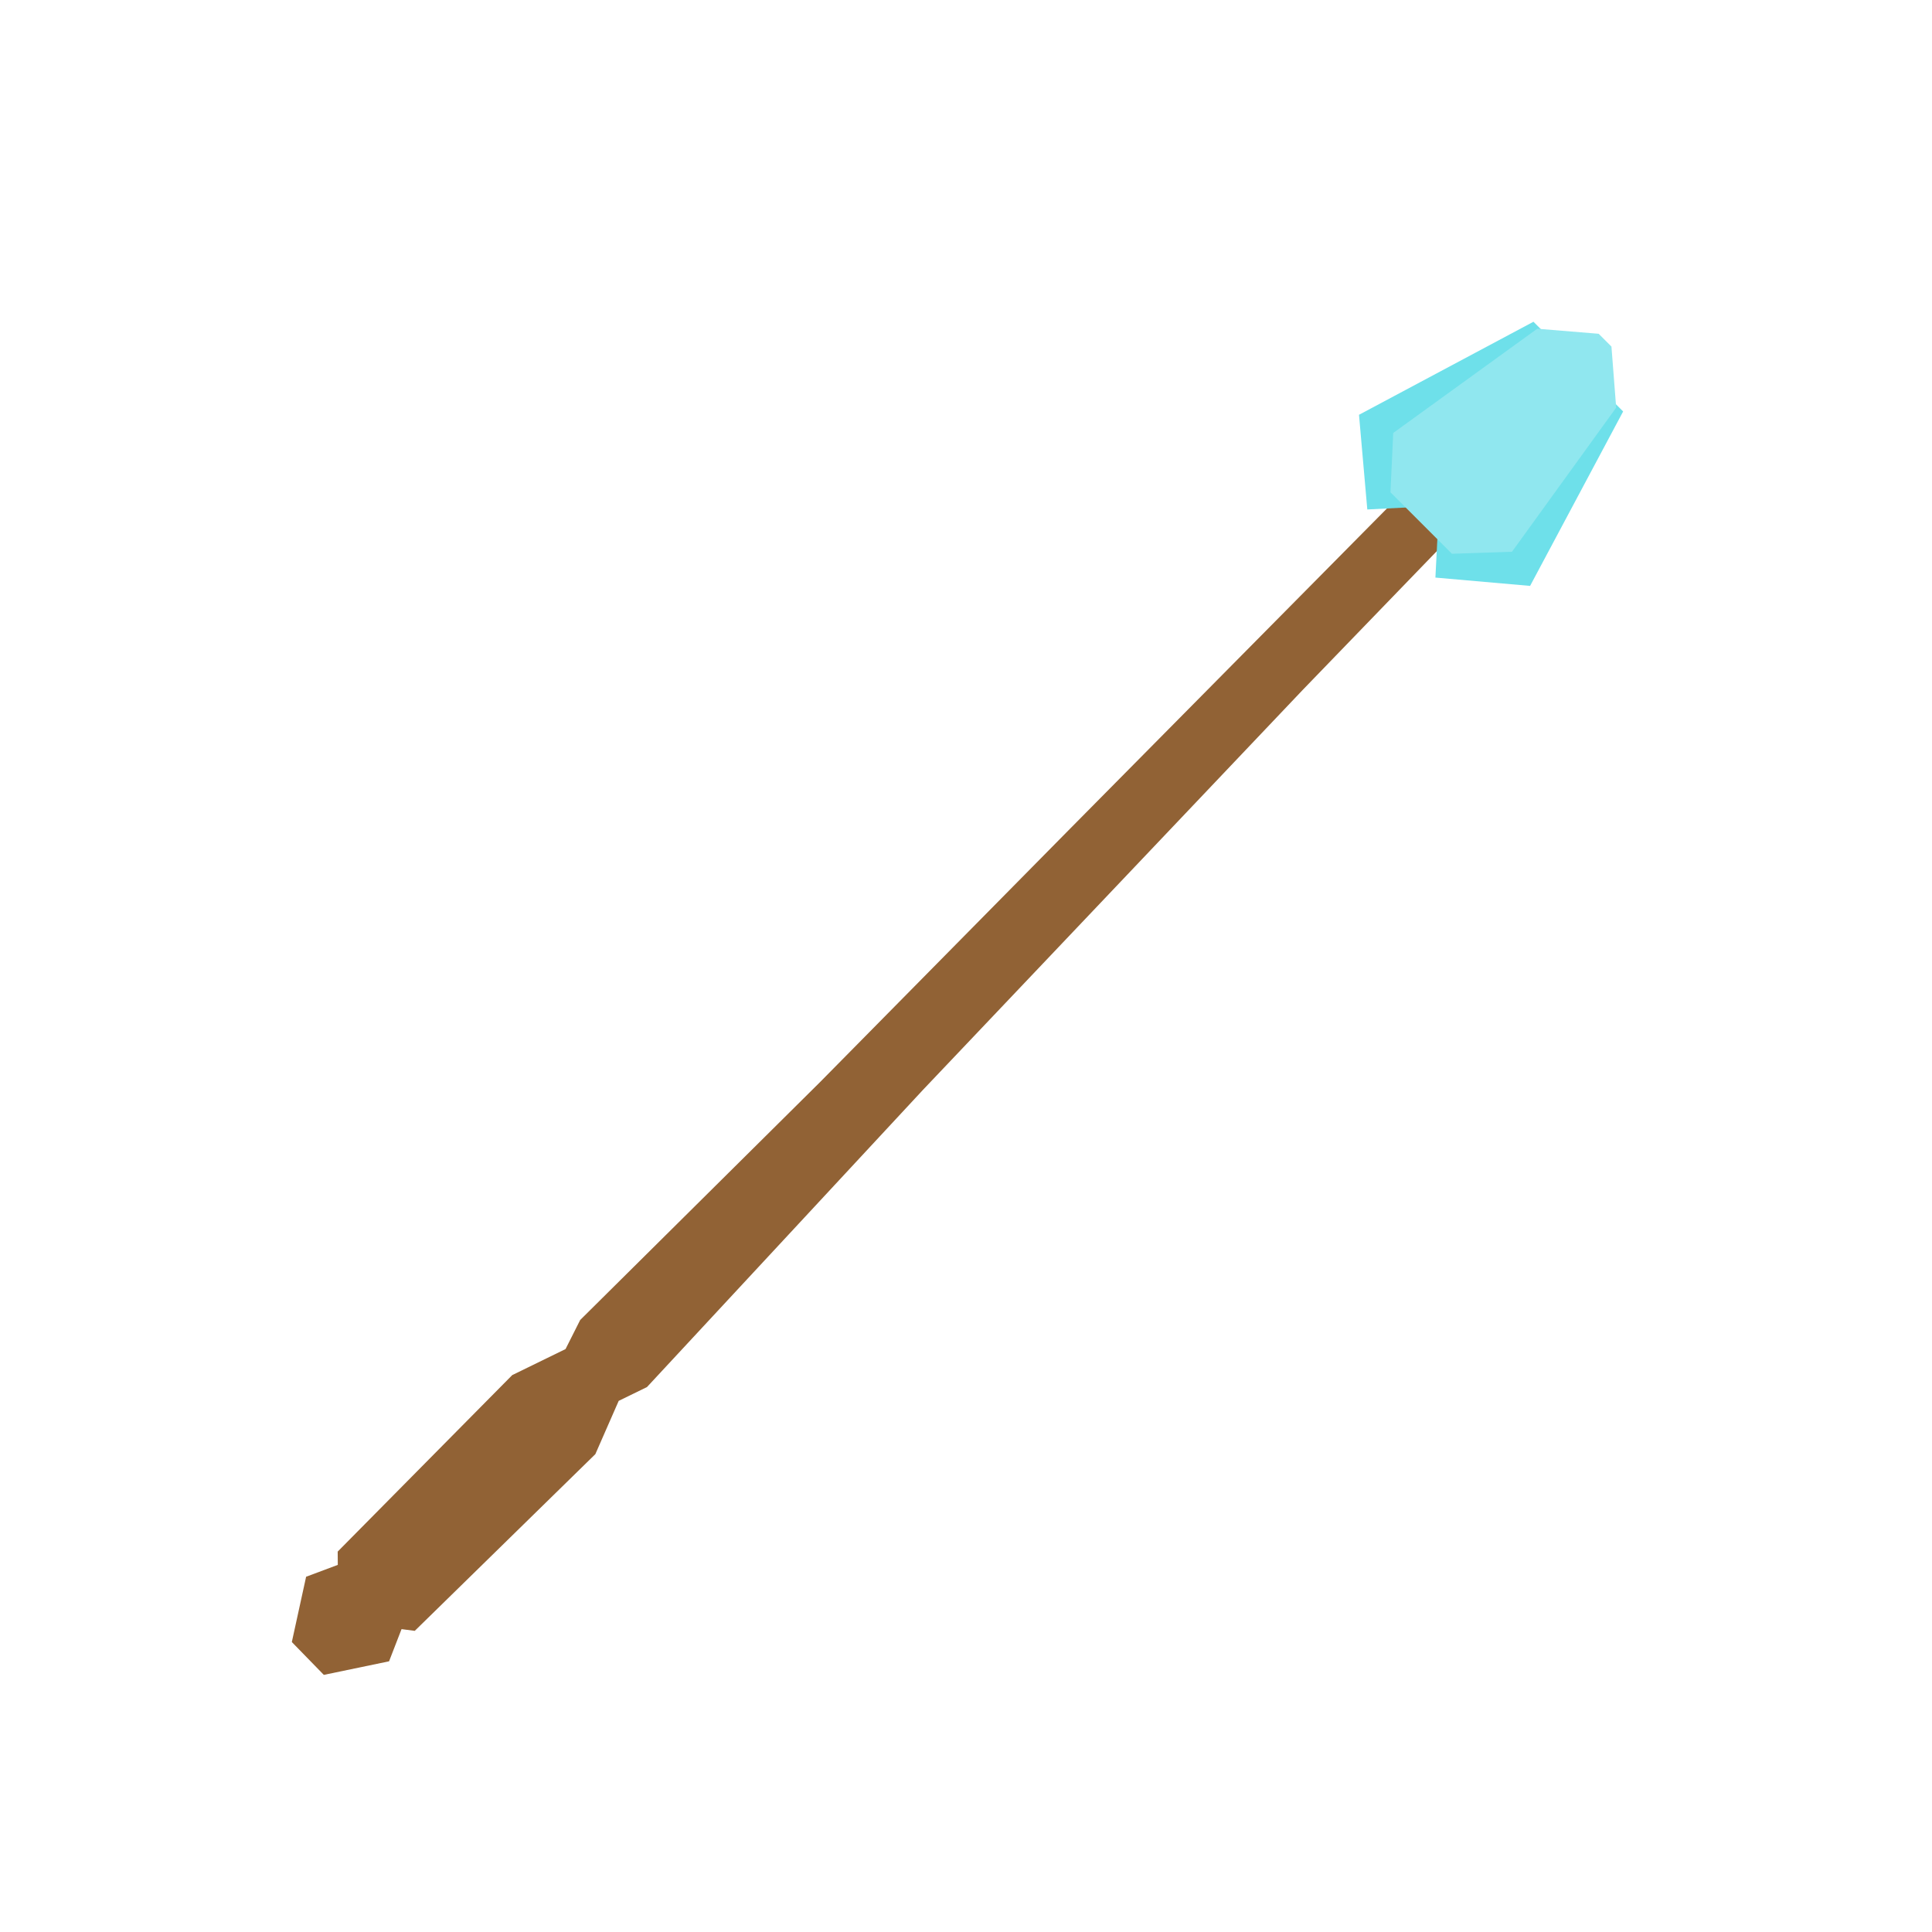
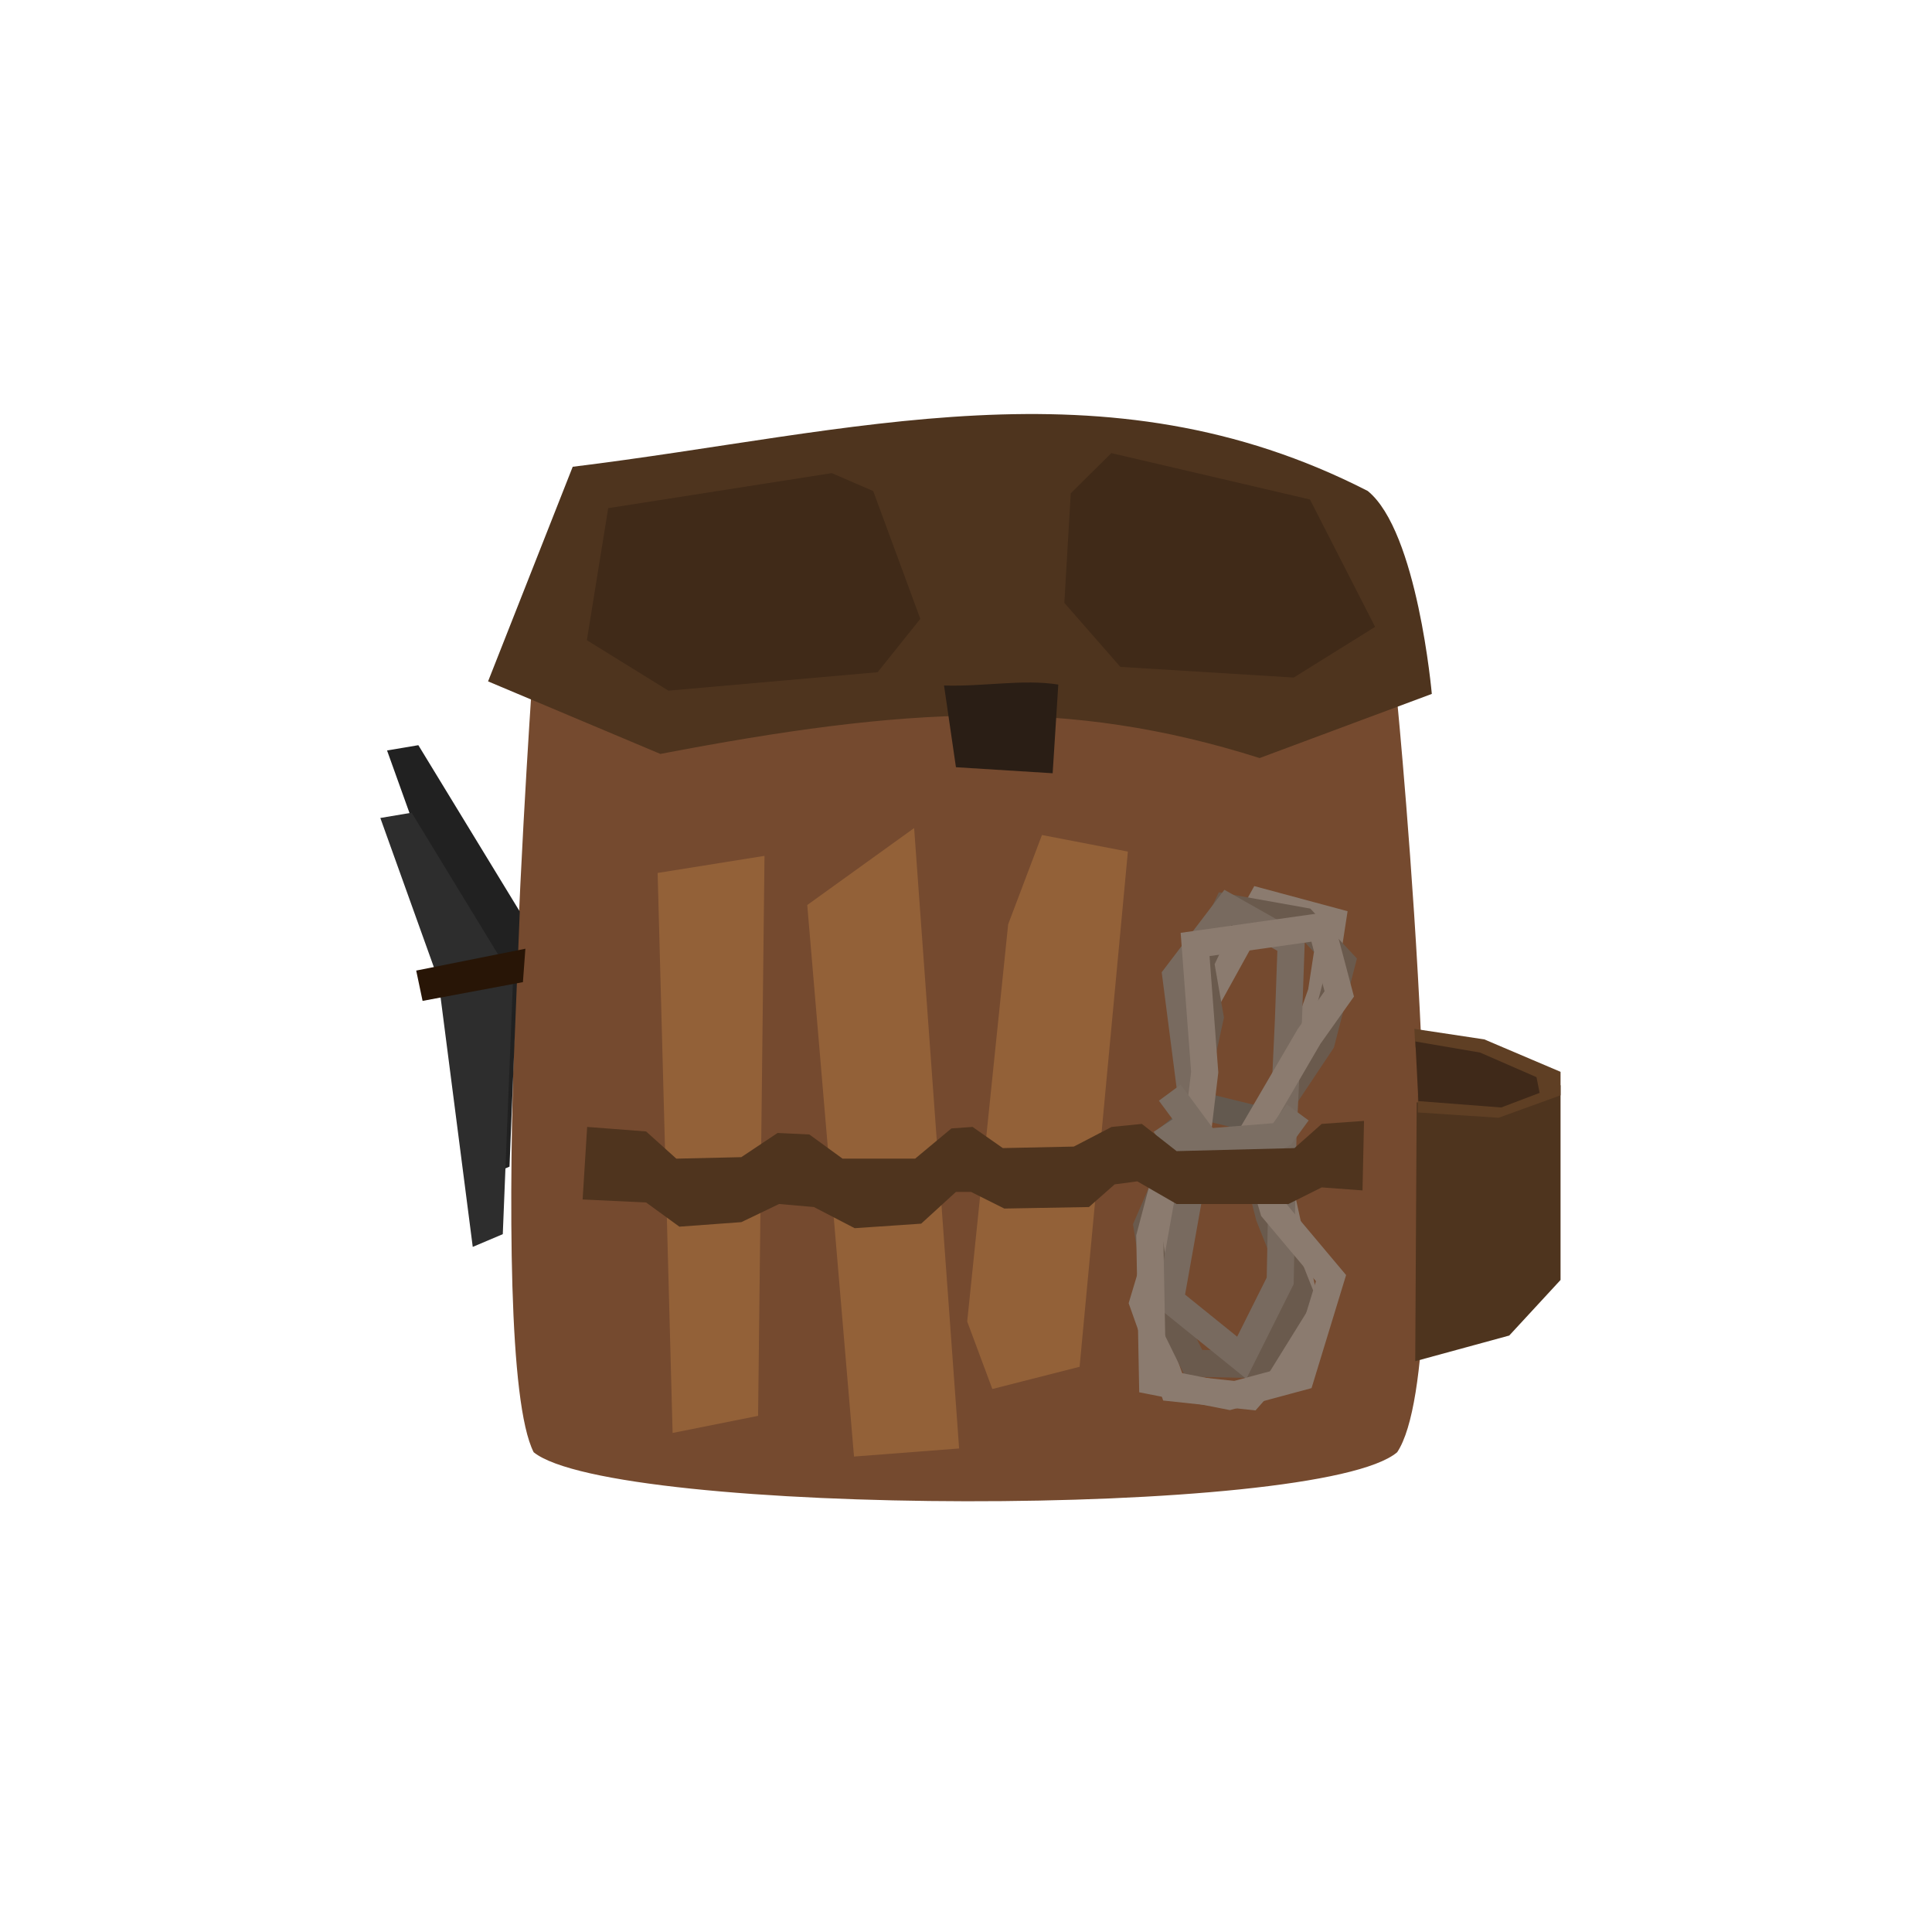
<svg xmlns="http://www.w3.org/2000/svg" width="500" height="500" viewBox="0 0 132.292 132.292" version="1.1" id="svg1" xml:space="preserve">
  <defs id="defs1" />
  <g id="layer1" style="display:none">
    <path style="fill:#979797;fill-opacity:1;stroke:none;stroke-width:0.646;stroke-linejoin:miter;stroke-miterlimit:5;stroke-dasharray:none;stroke-opacity:0.901" d="m 40.471,81.037 c 0,0 67.863,-62.656 68.967,-62.896 3.935,-0.854 6.736,-2.563 6.736,-2.563 2.383,3.806 -1.184,18.763 -5.448,22.138 -64.021,50.677 -63.191,51.769 -63.191,51.769 z" id="path2" />
    <path style="fill:#000000;fill-opacity:1;stroke:#000000;stroke-width:0.646;stroke-linejoin:round;stroke-miterlimit:5;stroke-opacity:1" d="m 37.136,79.447 c 0,0 0.258,3.487 -1.55,5.554 -1.808,2.067 -15.899,11.741 -20.019,22.926 -0.904,2.454 5.812,4.521 7.362,5.554 1.55,1.033 4.004,-2.196 4.004,-3.1 0,-0.904 0.387,-3.487 3.487,-3.616 3.1,-0.129 0.402,-3.487 3.875,-4.133 2.989,-0.556 0.775,-4.004 3.487,-4.391 2.712,-0.387 0.129,-3.746 3.1,-4.262 2.971,-0.517 4.779,0.646 5.554,0.775 0.775,0.129 3.616,-1.679 3.229,-2.325 -0.387,-0.646 -11.883,-16.597 -12.528,-12.98 z" id="path1" />
  </g>
  <g id="g19" style="display:none">
    <path style="fill:#d79657;fill-opacity:1;stroke:none;stroke-width:0.577;stroke-linejoin:miter;stroke-miterlimit:5;stroke-dasharray:none;stroke-opacity:0.901" d="m 40.675,86.765 c 0,0 49.013,-64.005 49.703,-64.743 6.746,-7.224 17.148,-10.182 17.148,-10.182 0,0 -1.13,9.793 -4.824,18.437 -0.511,1.197 -52.477,64.795 -52.477,64.795 z" id="path17" />
    <path style="fill:#684d41;fill-opacity:1;stroke:none;stroke-width:0.577;stroke-linejoin:round;stroke-miterlimit:5;stroke-opacity:1" d="M 40.089,89.614 C 24.744,114.535 22.26,111.945 22.235,112.908 c -0.033,1.258 4.921,5.685 5.924,5.695 1.821,0.02 -1.509,-2.6 20.44,-24.35 z" id="path19" />
    <path id="path20" style="fill:#625140;fill-opacity:1;stroke:none;stroke-width:0.302px;stroke-linecap:butt;stroke-linejoin:miter;stroke-opacity:1" d="m 34.793,80.144 -6.813,2.608 -0.898,7.344 6.505,0.826 17.279,6.829 1.632,3.036 7.083,2.662 3.94,-5.577 -1.926,-5.365 -5.165,0.451 -19.211,-7.963 z" />
  </g>
  <g id="layer3" style="display:none">
    <path style="fill:#e95d23;fill-opacity:1;stroke:none;stroke-width:3.664;stroke-linecap:round;stroke-linejoin:round;stroke-miterlimit:5;stroke-dasharray:none" d="m 43.249,82.056 1.416,-17.021 9.626,-19.624 9.262,-14.744 14.747,3.878 9.3,30.903 0.917,16.626 z" id="path12" />
    <path style="fill:none;stroke:#000000;stroke-width:3.664;stroke-linecap:round;stroke-linejoin:round;stroke-miterlimit:5;stroke-dasharray:none" d="M 60.038,111.179 48.211,101.255 39.399,88.425" id="path5-6" />
    <path style="fill:#e95d23;fill-opacity:1;stroke:#000000;stroke-width:3.664;stroke-linecap:round;stroke-linejoin:round;stroke-miterlimit:5;stroke-dasharray:none" d="m 43.249,82.056 c 0,0 -0.78,-13.015 3.57,-24.505 4.351,-11.49 13.732,-16.5 16.733,-26.884" id="path6" />
    <path style="fill:#e95d23;fill-opacity:1;stroke:#000000;stroke-width:3.664;stroke-linecap:round;stroke-linejoin:round;stroke-miterlimit:5;stroke-dasharray:none" d="m 73.829,45.772 c 0.47,-0.613 2.284,-7.398 0.715,-17.652 -1.569,-10.254 18.305,41.997 13.972,53.954" id="path8" />
    <path style="fill:#e95d23;fill-opacity:1;stroke:#000000;stroke-width:3.664;stroke-linecap:round;stroke-linejoin:round;stroke-miterlimit:5;stroke-dasharray:none" d="m 61.87,58.909 c 3.298,-13.944 5.028,-33.929 -1.665,-46.426 -0.293,-0.547 11.792,7.973 13.624,33.288 0.607,8.386 8.069,24.654 8.85,36.302" id="path9" />
    <path style="fill:#e95d23;fill-opacity:1;stroke:#000000;stroke-width:3.664;stroke-linecap:round;stroke-linejoin:round;stroke-miterlimit:5;stroke-dasharray:none" d="m 66.147,82.12 c 0,0 0.184,-4.367 -0.763,-11.466 -0.947,-7.099 -7.938,-19.269 -5.726,-25.264 2.212,-5.995 -7.91,12.147 -7.099,20.035 0.811,7.888 -2.944,16.648 -2.944,16.648" id="path7" />
    <path style="fill:none;stroke:#000000;stroke-width:3.664;stroke-linecap:round;stroke-linejoin:round;stroke-miterlimit:5;stroke-dasharray:none" d="m 60.038,111.179 v 6.307 h -3.747" id="path10" />
    <path style="fill:none;stroke:#000000;stroke-width:3.664;stroke-linecap:round;stroke-linejoin:round;stroke-miterlimit:5;stroke-dasharray:none" d="m 72.307,111.179 v 6.307 h 3.747" id="path10-2" />
    <path style="fill:none;stroke:#000000;stroke-width:3.664;stroke-linecap:round;stroke-linejoin:round;stroke-miterlimit:5;stroke-dasharray:none" d="m 66.147,111.179 -0.005,6.425" id="path11" />
    <path id="path3-3" style="fill:#3e435a;fill-opacity:1;stroke:#000000;stroke-width:3.664;stroke-miterlimit:5;stroke-dasharray:none;stroke-opacity:1" d="m 66.147,105.853 7.936,-0.093 c 0,0 22.151,-9.772 25.129,-23.733 l -33.065,0.093 m -2e-6,23.733 -7.936,-0.093 c 0,0 -22.151,-9.772 -25.129,-23.733 l 33.065,0.093" />
    <path style="fill:none;stroke:#000000;stroke-width:3.664;stroke-linecap:round;stroke-linejoin:round;stroke-miterlimit:5;stroke-dasharray:none" d="M 27.767,88.426 H 104.517 L 92.054,101.803 79.591,111.179 H 53.403 L 40.072,101.803 Z" id="path3" />
    <path style="fill:none;stroke:#000000;stroke-width:3.664;stroke-linecap:round;stroke-linejoin:round;stroke-miterlimit:5;stroke-dasharray:none" d="m 66.142,88.426 0.005,22.753" id="path4" />
    <path style="fill:none;stroke:#000000;stroke-width:3.664;stroke-linecap:round;stroke-linejoin:round;stroke-miterlimit:5;stroke-dasharray:none" d="m 72.307,111.179 11.771,-9.924 8.813,-12.83" id="path5" />
  </g>
  <g id="layer4" style="display:none">
    <path style="fill:#325232;fill-opacity:1;stroke:#000000;stroke-width:3;stroke-linecap:round;stroke-linejoin:round;stroke-miterlimit:5;stroke-dasharray:none;stroke-opacity:1" d="M 40.406,83.447 C 38.565,81.512 33.058,64.846 49.651,52.138 64.646,40.653 93.864,29.546 93.864,29.546" id="path14" />
    <path style="fill:#3a5e3a;fill-opacity:1;stroke:#000000;stroke-width:3;stroke-linecap:round;stroke-linejoin:round;stroke-miterlimit:5;stroke-dasharray:none;stroke-opacity:1" d="m 38.268,102.843 c 0,0 -1.941,-19.437 9.566,-31.834 11.507,-12.397 45.779,-43.521 46.03,-41.463 C 96.239,49.092 83.635,60.598 80.53,71.009 76.389,84.894 63.726,91.832 40.528,85.987" id="path13" />
  </g>
  <g id="layer2" style="display:none">
    <path style="fill:none;stroke:#000000;stroke-width:0.646;stroke-linejoin:round;stroke-miterlimit:5;stroke-opacity:0.901" d="m 104.347,77.387 c 0,0 0.258,3.487 -1.55,5.554 -1.808,2.067 -16.403,15.499 -22.344,25.832 -5.941,10.333 5.596,6.145 7.362,5.554 1.961,-0.656 4.004,-2.196 4.004,-3.1 0,-0.904 0.387,-3.487 3.487,-3.616 3.1,-0.129 0.904,-3.487 3.875,-4.133 2.971,-0.646 0.775,-4.004 3.487,-4.391 2.712,-0.387 0.129,-3.746 3.1,-4.262 2.971,-0.517 4.779,0.646 5.554,0.775 0.775,0.129 3.616,-1.679 3.229,-2.325 -0.387,-0.646 -9.558,-19.503 -10.203,-15.886 z" id="path1-3" />
  </g>
  <g id="layer5" style="display:none">
    <rect style="fill:#8f8229;fill-opacity:1;stroke:#000000;stroke-width:10;stroke-linecap:round;stroke-linejoin:miter;stroke-miterlimit:5;stroke-dasharray:none;stroke-opacity:1" id="rect14" width="52.955" height="52.955" x="-26.477" y="67.067" transform="rotate(-45)" />
  </g>
  <g id="layer6" style="display:none">
    <circle style="fill:#fffffe;fill-opacity:1;stroke:none;stroke-width:11.438;stroke-linecap:round;stroke-linejoin:miter;stroke-miterlimit:5;stroke-dasharray:none;stroke-opacity:1" id="path15" cx="66.146" cy="66.146" r="49.321" />
  </g>
  <g id="layer8" style="display:none">
    <path style="display:inline;fill:#a26e45;fill-opacity:1;stroke:#000000;stroke-width:7.12;stroke-linecap:round;stroke-miterlimit:5;stroke-dasharray:none;stroke-opacity:1" d="M 21.741,6.313 65.087,13.524 112.029,5.349 111.674,96.083 89.031,118.184 65.087,127.351 41.999,117.943 21.741,95.915 Z" id="path31" />
    <path id="path16-0" style="fill:#979797;fill-opacity:1;stroke:#000000;stroke-width:4.153;stroke-linecap:round;stroke-miterlimit:5;stroke-dasharray:none;stroke-opacity:1" d="m 65.898,27.465 -6.986,7.467 V 78.739 H 52.938 l -3.236,3.236 3.236,3.236 h 9.707 v 13.691 l -2.115,2.24 5.367,4.107 5.368,-4.107 -2.116,-2.24 V 85.211 h 9.707 L 82.094,81.974 78.858,78.739 H 72.884 V 34.932 Z" />
    <path style="fill:#979797;fill-opacity:1;stroke:#000000;stroke-width:4.069;stroke-linecap:round;stroke-miterlimit:5;stroke-dasharray:none;stroke-opacity:1" d="M 58.912,78.739 H 72.884" id="path18-4" />
  </g>
  <g id="layer9" style="display:none">
    <path style="display:inline;fill:#a26e45;fill-opacity:1;stroke:#000000;stroke-width:6.947;stroke-linecap:round;stroke-miterlimit:5;stroke-dasharray:none;stroke-opacity:1" d="M 22.087,7.762 64.383,14.799 110.189,6.822 109.842,95.358 87.748,116.923 64.383,125.869 41.854,116.688 22.087,95.194 Z" id="path31-5" />
    <path style="display:inline;fill:#3c2950;fill-opacity:1;stroke:#000000;stroke-width:4.495;stroke-linecap:round;stroke-miterlimit:5;stroke-dasharray:none;stroke-opacity:1" d="m 50.013,76.219 0.242,-15.838 8.727,-20.525 23.11,-5.98 10.666,8.889 -7.757,1.455 -8.242,5.818 3.394,11.151 3.232,14.842" id="path25-7" />
    <path style="display:inline;fill:#3c2950;fill-opacity:1;stroke:#000000;stroke-width:4.495;stroke-linecap:round;stroke-miterlimit:5;stroke-dasharray:none;stroke-opacity:1" d="m 100.516,78.159 -5.495,-3.879 -15.353,2.586 -6.141,-3.232 -16.161,4.848 -14.707,-4.525 -10.99,4.04 0.106,3.787 11.085,-1.714 13.713,4.114 16.684,-3.885 6.171,3.085 14.742,-2.857 5.6,2.743 z" id="path24-4" />
  </g>
  <g id="layer10" style="display:none">
    <path style="display:inline;fill:#3c2950;fill-opacity:1;stroke:#000000;stroke-width:6.126;stroke-linecap:round;stroke-miterlimit:5;stroke-dasharray:none;stroke-opacity:1" d="M 95.903,90.217 90.325,64.601 84.467,45.354 98.693,35.312 112.082,32.802 93.672,17.46 53.783,27.781 38.721,63.206 38.302,90.542 Z" id="path25" />
    <path style="fill:#3c2950;fill-opacity:1;stroke:#000000;stroke-width:6.126;stroke-linecap:round;stroke-miterlimit:5;stroke-dasharray:none;stroke-opacity:1" d="M 125.471,93.889 115.987,87.195 89.488,91.658 78.888,86.079 50.994,94.447 25.61,86.637 6.642,93.61 l 0.184,6.537 19.132,-2.959 23.669,7.101 28.797,-6.706 10.651,5.325 25.444,-4.931 9.665,4.734 z" id="path24" />
  </g>
  <g id="layer11" style="display:none">
    <path id="path16" style="fill:#b0b0b0;fill-opacity:1;stroke:#000000;stroke-width:5.718;stroke-linecap:round;stroke-miterlimit:5;stroke-dasharray:none;stroke-opacity:1" d="M 66.146,9.467 55.763,20.565 v 65.11 h -8.879 l -4.809,4.809 4.809,4.81 h 14.428 v 20.349 l -3.144,3.329 7.978,6.104 7.979,-6.104 -3.145,-3.329 V 95.294 h 14.428 l 4.81,-4.81 -4.81,-4.809 h -8.879 v -65.11 z" />
    <path style="fill:#b0b0b0;fill-opacity:1;stroke:#000000;stroke-width:5.718;stroke-linecap:round;stroke-miterlimit:5;stroke-dasharray:none;stroke-opacity:1" d="M 55.763,85.675 H 76.528" id="path18" />
  </g>
  <g id="layer12" style="display:none">
    <path style="fill:none;stroke:#404040;stroke-width:3.89;stroke-linecap:round;stroke-miterlimit:5;stroke-dasharray:none;stroke-opacity:1" d="M 51.745,90.192 H 7.438" id="path30" />
    <path style="fill:none;stroke:#404040;stroke-width:3.89;stroke-linecap:round;stroke-miterlimit:5;stroke-dasharray:none;stroke-opacity:1" d="M 71.171,99.632 H 26.864" id="path30-4" />
    <path style="fill:none;stroke:#404040;stroke-width:3.89;stroke-linecap:round;stroke-miterlimit:5;stroke-dasharray:none;stroke-opacity:1" d="M 73.072,68.126 H 28.765" id="path30-7" />
    <path style="fill:none;stroke:#404040;stroke-width:3.89;stroke-linecap:round;stroke-miterlimit:5;stroke-dasharray:none;stroke-opacity:1" d="M 81.779,80.752 H 37.472" id="path30-7-8" />
    <path style="fill:none;stroke:#404040;stroke-width:3.89;stroke-linecap:round;stroke-miterlimit:5;stroke-dasharray:none;stroke-opacity:1" d="M 67.725,47.026 H 23.418" id="path30-6" />
    <path style="fill:none;stroke:#404040;stroke-width:3.89;stroke-linecap:round;stroke-miterlimit:5;stroke-dasharray:none;stroke-opacity:1" d="M 86.79,30.153 H 42.483" id="path30-26" />
    <path style="fill:none;stroke:#000000;stroke-width:6.484;stroke-linecap:round;stroke-miterlimit:5;stroke-dasharray:none;stroke-opacity:1" d="M 93.035,115.64 102.983,92.311 84.188,80.847 95.768,45.062 l 9.737,21.38 17.848,-2.512" id="path26" />
    <path style="fill:none;stroke:#000000;stroke-width:6.484;stroke-linecap:round;stroke-miterlimit:5;stroke-dasharray:none;stroke-opacity:1" d="m 95.768,45.062 -28.043,1.964 5.347,21.1" id="path27" />
    <path style="fill:none;stroke:#000000;stroke-width:6.484;stroke-linecap:round;stroke-miterlimit:5;stroke-dasharray:none;stroke-opacity:1" d="M 84.188,80.847 71.171,99.632 51.745,90.192" id="path28" />
    <path style="fill:none;stroke:#000000;stroke-width:6.484;stroke-linecap:round;stroke-miterlimit:5;stroke-dasharray:none;stroke-opacity:1" d="M 95.768,45.062 87.99,27.239 104.711,16.385 116.463,37.611 Z" id="path29" />
  </g>
  <g id="layer13" style="display:none">
    <path id="path16-7" style="display:inline;fill:#b0b0b0;fill-opacity:1;stroke:#000000;stroke-width:5.92;stroke-linecap:round;stroke-miterlimit:5;stroke-dasharray:none;stroke-opacity:1" d="M 91.738,6.602 80.988,18.093 V 85.503 h -9.193 l -4.979,4.979 4.979,4.98 h 14.937 v 21.067 l -3.255,3.447 8.259,6.32 8.261,-6.32 -3.256,-3.447 V 95.461 h 14.937 l 4.98,-4.98 -4.98,-4.979 h -9.193 V 18.093 Z" />
    <path style="display:inline;fill:none;stroke:#000000;stroke-width:5.92;stroke-linecap:round;stroke-miterlimit:5;stroke-dasharray:none;stroke-opacity:1" d="M 80.988,85.503 H 102.487" id="path18-8" />
    <path style="fill:#0bfd00;fill-opacity:1;stroke:#000000;stroke-width:5.92;stroke-linecap:round;stroke-miterlimit:5;stroke-dasharray:none;stroke-opacity:1" d="M 30.525,61.646 V 79.496 c 21.43,-0.616 13.27,-10e-7 19.905,0 V 61.646 H 68.063 V 43.437 H 50.43 V 26.208 H 29.799 V 43.533 H 12.544 v 18.113 z" id="path32" />
  </g>
  <g id="layer14" style="display:none">
    <path style="fill:#1a1b26;fill-opacity:1;stroke:#000000;stroke-width:7.332;stroke-linecap:round;stroke-miterlimit:5;stroke-dasharray:none;stroke-opacity:1" d="m 115.392,94.673 -9.752,11.209 -18.41,14.083 -7.185,-6.116 -27.568,2.673 -19.843,-1.615 -6.857,-5.927 -7.281,-0.267 L 17.04,87.751 7.687,56.982 20.298,41.957 29.749,24.451 47.856,30.968 59.035,15.772 78.198,11.746 l 12.388,14.15 14.923,-1.226 13.409,16.927 -3.353,9.217 5.879,25.045 z" id="path33" />
    <path style="fill:#1a1b26;fill-opacity:1;stroke:#000000;stroke-width:7.332;stroke-linecap:round;stroke-miterlimit:5;stroke-dasharray:none;stroke-opacity:1" d="M 90.586,25.896 98.77,45.055 92.36,73.91 74.249,70.481 70.615,47.607" id="path34" />
    <path style="fill:#1a1b26;fill-opacity:1;stroke:#000000;stroke-width:7.332;stroke-linecap:round;stroke-miterlimit:5;stroke-dasharray:none;stroke-opacity:1" d="M 47.856,30.968 33.623,46.151 33.167,69.288 42.137,96.555 68.781,100.784 82.811,88.983" id="path35" />
  </g>
  <g id="layer15" style="display:none">
    <path style="fill:none;stroke:#000000;stroke-width:5.827;stroke-linecap:round;stroke-miterlimit:5;stroke-dasharray:none;stroke-opacity:1" d="M 27.973,7.547 H 97.358 V 30.47 L 65.238,68.502 94.242,100.717 v 24.803 H 28.256 V 101.434 L 58.157,67.665 28.073,33.16 Z" id="path52" />
    <path style="fill:#000000;fill-opacity:1;stroke:#000000;stroke-width:5.827;stroke-linecap:round;stroke-miterlimit:5;stroke-dasharray:none;stroke-opacity:1" d="m 47.866,49.842 7.668,-5.906 3.514,0.889 7.1,-1.185 9.348,7.093 -10.259,17.77 -3.225,0.031 -3.855,-0.867 z" id="path53" />
    <path style="fill:#000000;fill-opacity:1;stroke:#000000;stroke-width:5.827;stroke-linecap:round;stroke-miterlimit:5;stroke-dasharray:none;stroke-opacity:1" d="m 28.256,115.363 16.314,-4.693 8.001,-8.89 8.552,-1.778 1.685,-6.223 7.785,9.779 5.038,6.52 18.61,4.927 v 10.516 H 28.256 Z" id="path55" />
    <path style="fill:none;fill-opacity:1;stroke:#000000;stroke-width:5.827;stroke-linecap:round;stroke-miterlimit:5;stroke-dasharray:none;stroke-opacity:1" d="m 62.012,68.533 -0.046,28.357" id="path59" />
  </g>
  <g id="layer16" style="display:none">
    <path style="display:inline;fill:#20f703;fill-opacity:1;stroke:#000000;stroke-width:5.829;stroke-linecap:round;stroke-miterlimit:5;stroke-dasharray:none;stroke-opacity:1" d="m 81.179,74.141 v 16.131 c 19.366,-0.557 11.992,-10e-7 17.988,0 V 74.141 H 115.102 V 57.686 H 99.167 V 42.116 H 80.523 v 15.657 H 64.929 V 74.141 Z" id="path32-7" />
    <rect style="fill:none;fill-opacity:1;stroke:#000000;stroke-width:5.829;stroke-linecap:round;stroke-miterlimit:5;stroke-dasharray:none;stroke-opacity:1" id="rect59" width="117.657" height="74.268" x="7.317" y="28.487" />
  </g>
  <g id="layer17" style="display:none">
    <rect style="display:inline;fill:none;fill-opacity:1;stroke:#000000;stroke-width:5.854;stroke-linecap:round;stroke-miterlimit:5;stroke-dasharray:none;stroke-opacity:1" id="rect59-7" width="118.149" height="74.579" x="7.506" y="28.328" />
    <path style="display:inline;fill:#f60000;fill-opacity:1;stroke:#000000;stroke-width:4.683;stroke-linecap:round;stroke-miterlimit:5;stroke-dasharray:none;stroke-opacity:1" d="M 66.886,75.73 H 56.587 v -22.268 h 10.299" id="path65" />
    <path style="fill:#f60000;fill-opacity:1;stroke:#000000;stroke-width:4.683;stroke-linecap:round;stroke-miterlimit:5;stroke-dasharray:none;stroke-opacity:1" d="m 66.886,47.115 v 38.297 h 6.278 v 5.594 H 97.486 v -5.379 h 12.655 V 46.469 H 99.477 V 40.23 H 77.697 v 6.885 z" id="path60" />
    <path style="fill:#f60000;fill-opacity:1;stroke:#000000;stroke-width:4.683;stroke-linecap:round;stroke-miterlimit:5;stroke-dasharray:none;stroke-opacity:1" d="M 88.36,40.23 V 61.745 h 21.781" id="path61" />
    <path style="fill:#f60000;fill-opacity:1;stroke:#000000;stroke-width:4.683;stroke-linecap:round;stroke-miterlimit:5;stroke-dasharray:none;stroke-opacity:1" d="M 88.36,61.745 H 66.886" id="path62" />
    <path style="fill:#f60000;fill-opacity:1;stroke:#000000;stroke-width:4.683;stroke-linecap:round;stroke-miterlimit:5;stroke-dasharray:none;stroke-opacity:1" d="M 77.697,47.115 V 61.745" id="path63" />
    <path style="fill:#f60000;fill-opacity:1;stroke:#000000;stroke-width:4.683;stroke-linecap:round;stroke-miterlimit:5;stroke-dasharray:none;stroke-opacity:1" d="M 99.477,46.469 V 61.745" id="path64" />
  </g>
  <g id="layer18" style="display:none">
    <path style="display:inline;fill:#f01616;fill-opacity:1;stroke:#000000;stroke-width:6.116;stroke-linecap:round;stroke-miterlimit:5;stroke-dasharray:none;stroke-opacity:1" d="M 72.427,78.574 H 59.77 V 51.206 h 12.657" id="path65-3" />
    <path style="display:inline;fill:#f01616;fill-opacity:1;stroke:#000000;stroke-width:6.116;stroke-linecap:round;stroke-miterlimit:5;stroke-dasharray:none;stroke-opacity:1" d="M 72.427,43.406 V 90.473 h 7.716 v 6.875 H 110.034 v -6.611 h 15.553 V 42.612 H 112.481 V 34.944 H 85.713 v 8.461 z" id="path60-9" />
    <path style="display:inline;fill:#f01616;fill-opacity:1;stroke:#000000;stroke-width:6.116;stroke-linecap:round;stroke-miterlimit:5;stroke-dasharray:none;stroke-opacity:1" d="M 98.818,34.944 V 61.386 H 125.587" id="path61-6" />
    <path style="display:inline;fill:#f01616;fill-opacity:1;stroke:#000000;stroke-width:6.116;stroke-linecap:square;stroke-miterlimit:5;stroke-dasharray:none;stroke-opacity:1" d="M 98.818,61.386 H 72.427" id="path62-5" />
    <path style="display:inline;fill:#f01616;fill-opacity:1;stroke:#000000;stroke-width:6.116;stroke-linecap:round;stroke-miterlimit:5;stroke-dasharray:none;stroke-opacity:1" d="M 85.713,43.406 V 61.386" id="path63-6" />
    <path style="display:inline;fill:#f01616;fill-opacity:1;stroke:#000000;stroke-width:6.116;stroke-linecap:round;stroke-miterlimit:5;stroke-dasharray:none;stroke-opacity:1" d="M 112.481,42.612 V 61.386" id="path64-3" />
    <path style="fill:#000000;fill-opacity:1;stroke:#000000;stroke-width:6.116;stroke-linecap:round;stroke-linejoin:bevel;stroke-miterlimit:5;stroke-dasharray:none;stroke-opacity:1" d="M 6.262,58.501 25.991,38.231 47.448,58.392 H 33.191 v 28.801 H 18.647 V 58.536 Z" id="path66" />
  </g>
  <g id="layer19" style="display:none">
    <path style="fill:#000000;fill-opacity:1;stroke:#000000;stroke-width:5.798;stroke-linecap:round;stroke-linejoin:bevel;stroke-miterlimit:5;stroke-dasharray:none;stroke-opacity:1" d="M 7.775,61.762 26.477,42.547 46.817,61.659 H 33.302 V 88.961 H 19.515 V 61.795 Z" id="path66-9" />
    <path style="display:inline;fill:#26ff0d;fill-opacity:1;stroke:#000000;stroke-width:5.586;stroke-linecap:round;stroke-miterlimit:5;stroke-dasharray:none;stroke-opacity:1" d="m 79.096,77.101 v 22.344 c 26.824,-0.772 16.611,0 24.916,0 V 77.101 h 22.072 V 54.309 H 104.013 V 32.742 H 78.187 V 54.428 H 56.588 v 22.672 z" id="path32-6" />
  </g>
-   <g id="g23" style="display:inline">
+   <g id="g23" style="display:none">
    <path style="display:inline;fill:#916235;fill-opacity:1;stroke:none;stroke-width:0.577;stroke-linejoin:miter;stroke-miterlimit:5;stroke-dasharray:none;stroke-opacity:0.901" d="m 19.983,112.437 0.978,-4.471 2.169,-0.812 -0.007,-0.91 11.951,-12.085 3.651,-1.783 1.003,-1.991 16.431,-16.296 16.984,-17.214 24.947,-25.211 1.937,-0.521 1.733,1.062 0.243,1.79 -12.803,13.249 -25.993,27.376 -18.906,20.358 -1.936,0.945 -1.599,3.648 -12.365,12.1 -0.906,-0.118 -0.854,2.204 -4.467,0.929" id="path21" />
    <path style="fill:#6ee0ea;fill-opacity:1;stroke:none;stroke-width:0.33px;stroke-linecap:butt;stroke-linejoin:miter;stroke-opacity:1" d="m 93.056,28.402 0.569,6.484 3.356,-0.171 8.532,-8.532 0.341,-3.299 -0.853,-0.853 z" id="path22" />
    <path style="display:inline;fill:#6ee0ea;fill-opacity:1;stroke:none;stroke-width:0.33px;stroke-linecap:butt;stroke-linejoin:miter;stroke-opacity:1" d="m 104.772,40.119 -6.484,-0.569 0.171,-3.356 8.532,-8.532 3.299,-0.341 0.853,0.853 z" id="path22-2" />
    <path style="fill:#90e7ef;fill-opacity:1;stroke:none;stroke-width:0.392px;stroke-linecap:butt;stroke-linejoin:miter;stroke-opacity:1" d="m 95.399,29.647 9.864,-7.138 4.205,0.346 0.874,0.874 0.324,4.184 -7.134,9.868 -4.112,0.138 -4.209,-4.209" id="path23" />
  </g>
+   <g id="layer7">
+     <path style="fill:#754a2f;fill-opacity:1;stroke:none;stroke-width:0.3px;stroke-linecap:butt;stroke-linejoin:miter;stroke-opacity:1" d="m 36.542,45.175 c 0,0 -3.45,47.458 0,54.265 5.437,4.392 53.766,4.559 59.129,0 4.391,-6.586 0,-51.438 0,-51.438" id="path37" />
+     <path style="fill:#936138;fill-opacity:1;stroke:none;stroke-width:0.3px;stroke-linecap:butt;stroke-linejoin:miter;stroke-opacity:1" d="m 46.056,98.121 5.854,-1.171 0.439,-38.346 -7.318,1.171" id="path42" />
+     <path style="fill:#936138;fill-opacity:1;stroke:none;stroke-width:0.3px;stroke-linecap:butt;stroke-linejoin:miter;stroke-opacity:1" d="m 55.276,61.971 3.202,37.765 7.197,-0.553 -3.081,-42.481 z" id="path43" />
+     <path style="fill:#936138;fill-opacity:1;stroke:none;stroke-width:0.3px;stroke-linecap:butt;stroke-linejoin:miter;stroke-opacity:1" d="m 69.034,63.288 -2.806,27.202 1.721,4.621 5.976,-1.522 3.306,-35.277 -5.884,-1.135 z" id="path44" />
+     <path style="fill:#4e341e;fill-opacity:1;stroke:none;stroke-width:0.3px;stroke-linecap:butt;stroke-linejoin:miter;stroke-opacity:1" d="M 96.907,93.207 103.344,91.45 106.857,87.645 V 74.307 l -4.391,1.72 -5.46,-0.548" id="path46" />
+     <path id="path47" style="fill:#5f3f24;fill-opacity:1;stroke:none;stroke-width:0.3px;stroke-linecap:butt;stroke-linejoin:miter;stroke-opacity:1" d="m 96.846,70.449 0.07,1.268 4.399,0.868 3.42,1.465 0.142,0.528 -2.264,0.744 -5.525,-0.364 v 1.216 l 5.525,0.364 4.244,-1.537 V 73.392 l -5.222,-2.221 z" />
+     <path style="fill:#4e341e;fill-opacity:1;stroke:none;stroke-width:0.3px;stroke-linecap:butt;stroke-linejoin:miter;stroke-opacity:1" d="M 39.216,31.961 33.42,46.657 45.219,51.625 c 16.802,-3.219 27.848,-3.898 41.032,0.282 L 98.042,47.515 c 0,0 -0.976,-11.143 -4.39,-13.898 -18.015,-9.232 -35.228,-4.004 -54.437,-1.656 z" id="path48" />
+     <path style="fill:#2a1e15;fill-opacity:1;stroke:none;stroke-width:0.3px;stroke-linecap:butt;stroke-linejoin:miter;stroke-opacity:1" d="m 64.642,46.94 0.815,5.594 6.623,0.414 0.386,-6.073 c -2.429,-0.385 -5.053,0.147 -7.825,0.065 z" id="path49" />
+     <path style="fill:#212121;fill-opacity:1;stroke:none;stroke-width:0.3px;stroke-linecap:butt;stroke-linejoin:miter;stroke-opacity:1" d="m 26.503,51.387 3.968,11.059 2.36,18.311 2.057,-0.872 0.703,-17.468 -6.945,-11.391 z" id="path54-8" />
+     <path style="fill:#2d2d2d;fill-opacity:1;stroke:none;stroke-width:0.3px;stroke-linecap:butt;stroke-linejoin:miter;stroke-opacity:1" d="m 26.043,56.01 3.968,11.059 2.36,18.311 2.057,-0.872 0.703,-17.468 -6.945,-11.391 z" id="path54" />
+     <path style="fill:#281506;fill-opacity:1;stroke:none;stroke-width:0.3px;stroke-linecap:butt;stroke-linejoin:miter;stroke-opacity:1" d="m 35.807,67.251 -6.871,1.284 -0.437,-2.076 7.476,-1.496" id="path56" />
+     <path id="path57" style="fill:#3f2919;fill-opacity:1;stroke:none;stroke-width:0.3px;stroke-linecap:butt;stroke-linejoin:miter;stroke-opacity:1" d="m 96.916,71.315 4.435,0.759 3.859,1.684 0.215,1.076 -2.63,1 -5.672,-0.437 z" />
+     <path style="fill:none;stroke:#63594f;stroke-width:1.853;stroke-linecap:butt;stroke-linejoin:bevel;stroke-dasharray:none;stroke-opacity:1" d="m 88.892,77.305 -3.491,-0.813 -2.766,-0.677 -2.832,2.303 m 9.155,2.303 -2.239,-1.219 -5.401,0.271" id="path71-2" />
+     <path style="fill:none;fill-opacity:1;stroke:#8b7b6f;stroke-width:1.853;stroke-linecap:butt;stroke-linejoin:miter;stroke-dasharray:none;stroke-opacity:1" d="m 81.643,77.928 -3.385,11.283 2.069,5.83 5.265,0.564 4.137,-4.701 -2.821,-12.787 3.573,-10.155 0.752,-4.889 -4.889,-1.316 -3.949,7.146 z" id="path67" />
+     <path style="fill:none;fill-opacity:1;stroke:#6a5a4d;stroke-width:1.853;stroke-linecap:butt;stroke-linejoin:miter;stroke-dasharray:none;stroke-opacity:1" d="m 81.737,93.348 -2.539,-5.171 -0.658,-4.231 2.445,-5.641 1.88,-8.65 -0.658,-3.761 1.786,-3.761 5.265,0.94 2.633,2.821 -1.41,5.453 -3.009,4.513 -1.881,2.257 1.316,5.171 2.163,5.453 -2.915,4.701 z" id="path69" />
+     <path style="fill:none;fill-opacity:1;stroke:#786a5f;stroke-width:1.853;stroke-linecap:butt;stroke-linejoin:miter;stroke-dasharray:none;stroke-opacity:1" d="m 84.087,62.132 4.325,2.445 -0.188,5.265 -0.376,8.086 -0.188,9.779 -2.633,5.265 -4.889,-3.949 1.88,-10.531 -1.504,-11.659 z" id="path68" />
+     <path style="fill:none;fill-opacity:1;stroke:#8b7b6f;stroke-width:1.853;stroke-linecap:butt;stroke-linejoin:miter;stroke-dasharray:none;stroke-opacity:1" d="m 89.071,94.289 2.069,-6.77 -3.949,-4.701 -1.504,-5.077 3.949,-6.77 2.069,-2.915 -1.222,-4.607 -8.65,1.222 0.658,8.744 -0.47,3.949 -1.974,2.351 -1.316,4.983 0.188,9.873 5.265,1.034 z" id="path70" />
+     <path style="fill:none;stroke:#7b6e63;stroke-width:1.853;stroke-linecap:butt;stroke-linejoin:bevel;stroke-dasharray:none;stroke-opacity:1" d="m 80.1,74.819 2.503,3.386 5.071,-0.406 1.186,-1.625 m -9.089,0.813 1.976,2.98 4.742,1.219 2.437,-1.896" id="path71" />
+     <path style="fill:#4f341e;fill-opacity:1;stroke:none;stroke-width:0.3px;stroke-linecap:butt;stroke-linejoin:miter;stroke-opacity:1" d="m 40.205,77.165 4.036,0.31 2.07,1.863 4.45,-0.103 2.484,-1.656 2.173,0.103 2.277,1.656 h 4.968 l 2.484,-2.07 1.449,-0.103 2.07,1.449 4.864,-0.103 2.587,-1.345 2.07,-0.207 2.38,1.863 8.072,-0.207 1.863,-1.656 2.898,-0.207 -0.103,4.761 -2.794,-0.207 -2.277,1.138 H 80.567 l -2.691,-1.552 -1.552,0.207 -1.759,1.552 -5.796,0.103 -2.277,-1.138 h -1.035 l -2.38,2.173 -4.554,0.31 -2.794,-1.449 -2.38,-0.207 -2.587,1.242 -4.243,0.31 -2.277,-1.656 -4.347,-0.207 z" id="path58" />
+     <path id="path72" style="fill:#402a18;fill-opacity:1;stroke:none;stroke-width:0.265px;stroke-linecap:butt;stroke-linejoin:miter;stroke-opacity:1" d="m 76.096,31.027 -2.777,2.752 -0.439,7.501 3.835,4.384 11.873,0.73 5.571,-3.47 -4.462,-8.723 z" />
+     <path id="path73" style="fill:#402a18;fill-opacity:1;stroke:none;stroke-width:0.265px;stroke-linecap:butt;stroke-linejoin:miter;stroke-opacity:1" d="m 56.954,32.397 -15.308,2.399 -1.461,9.041 5.583,3.455 14.327,-1.263 2.923,-3.654 -3.225,-8.75 z" />
+   </g>
</svg>
